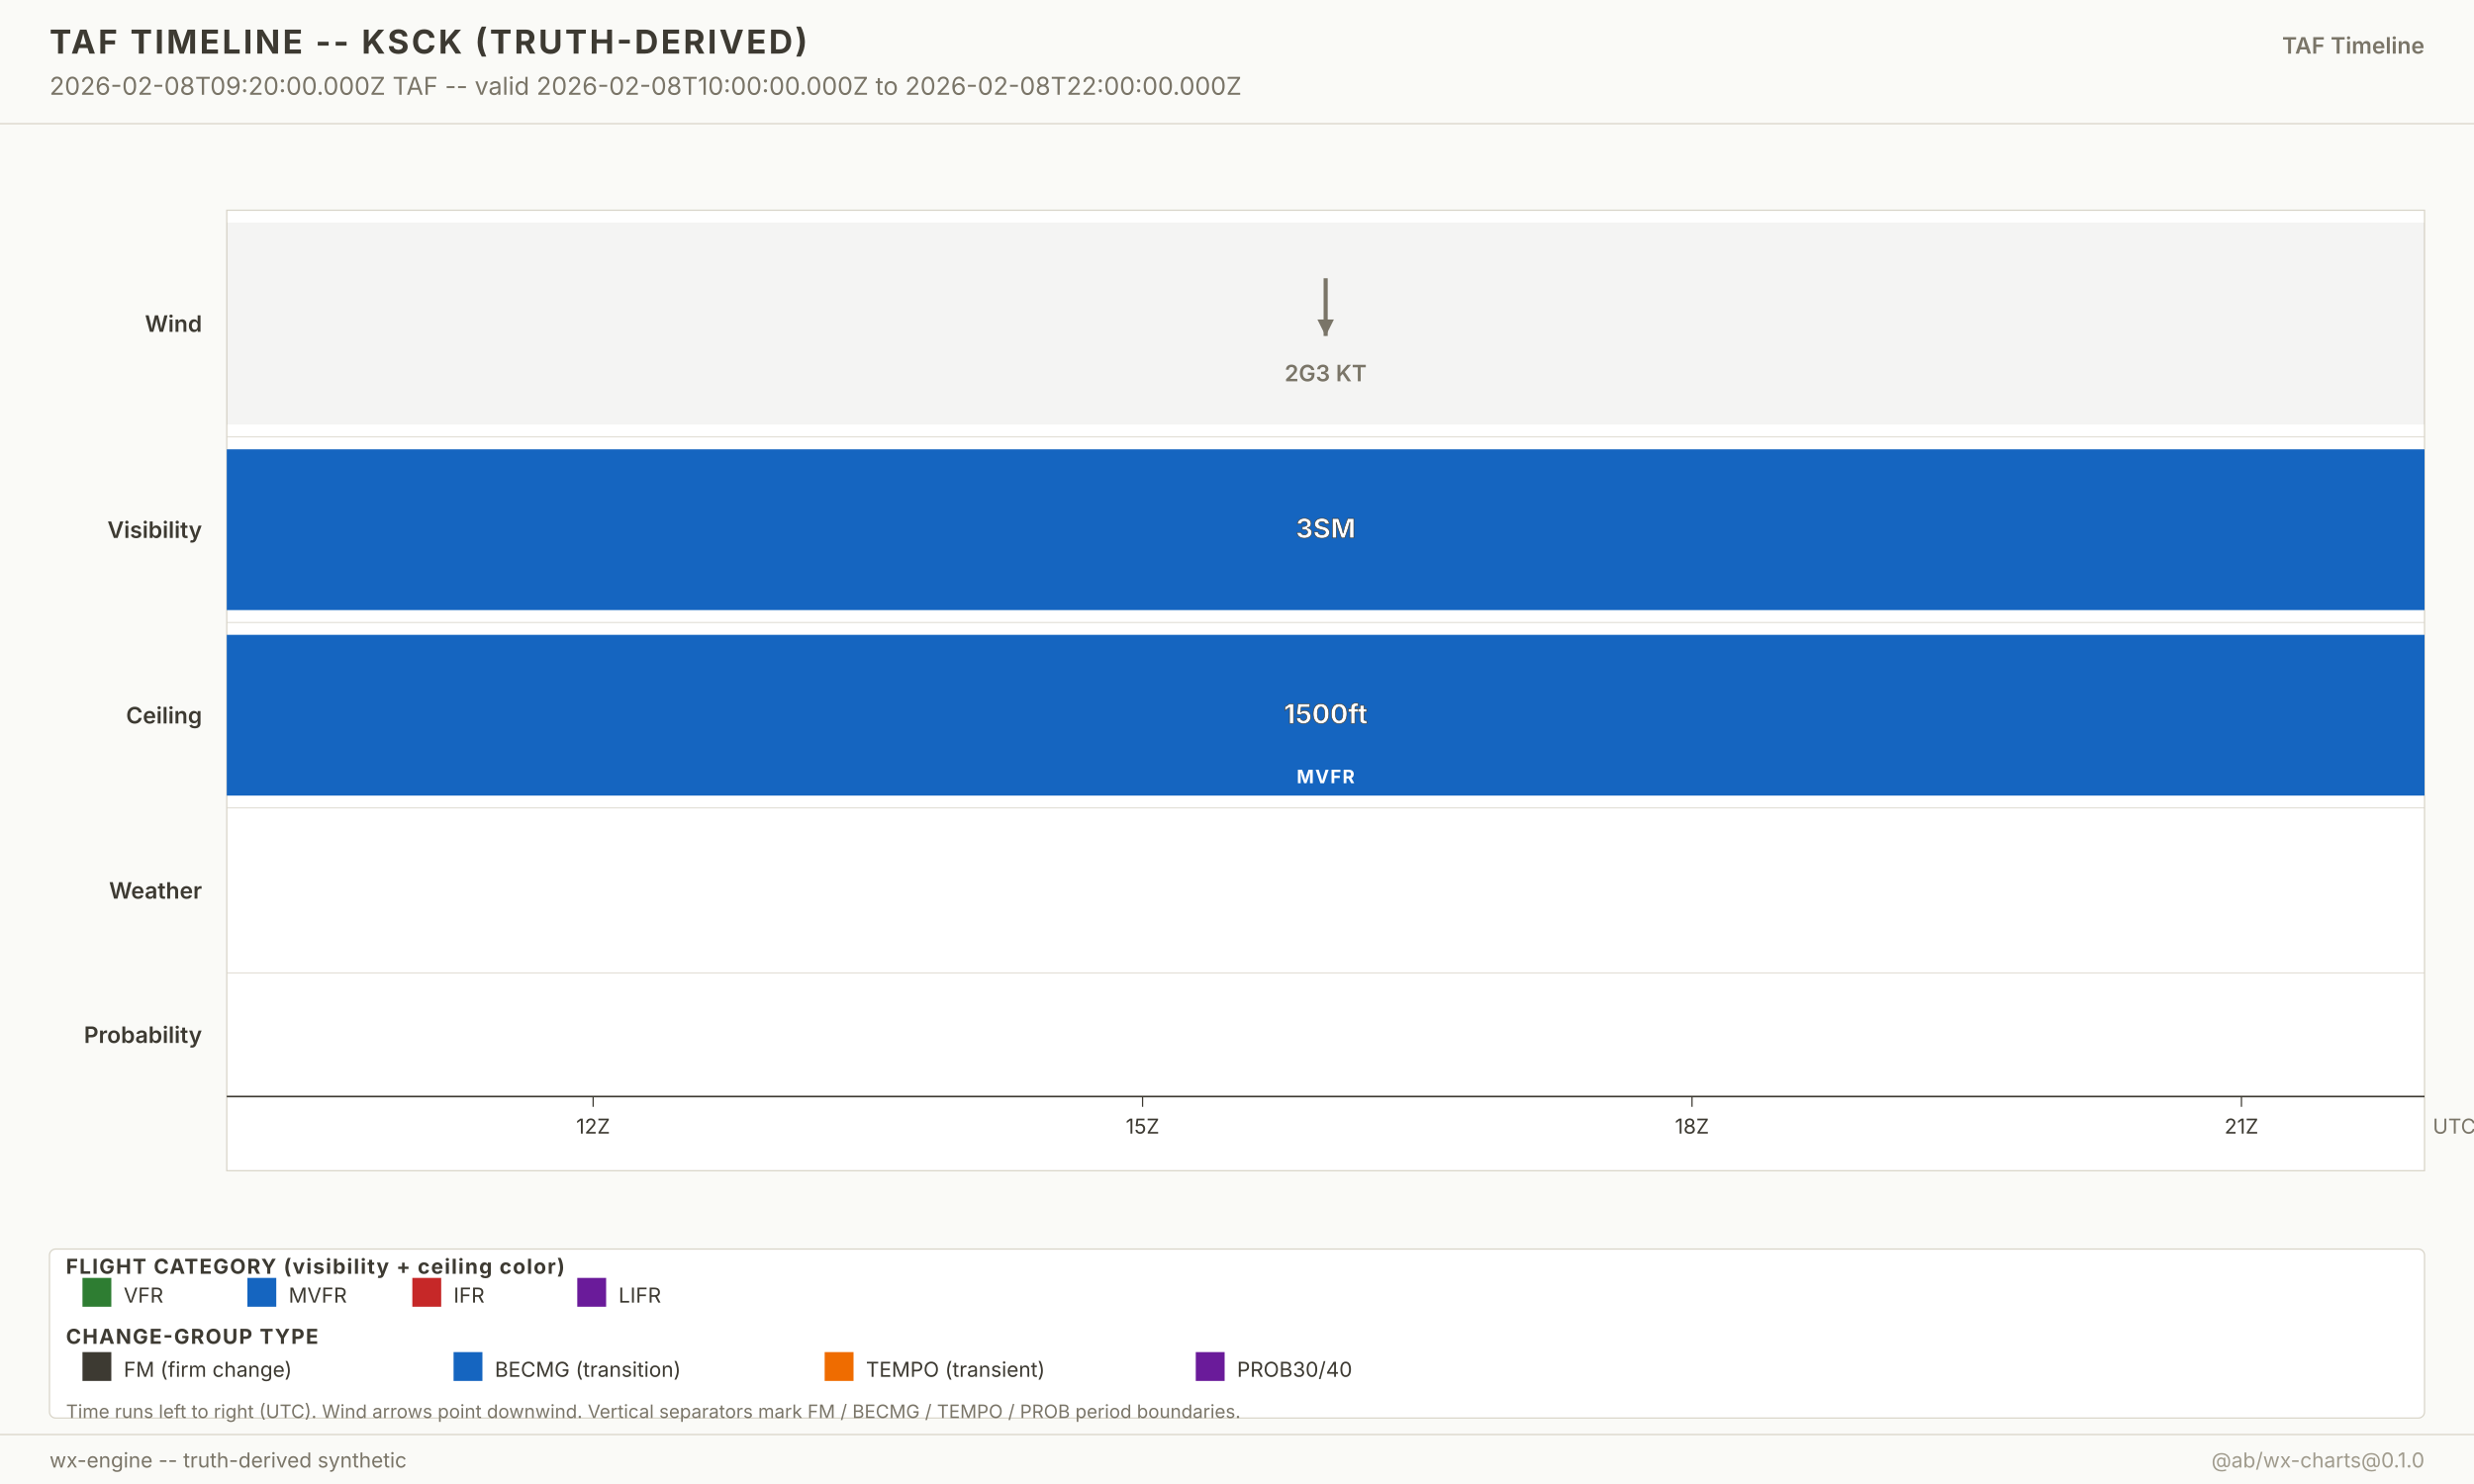
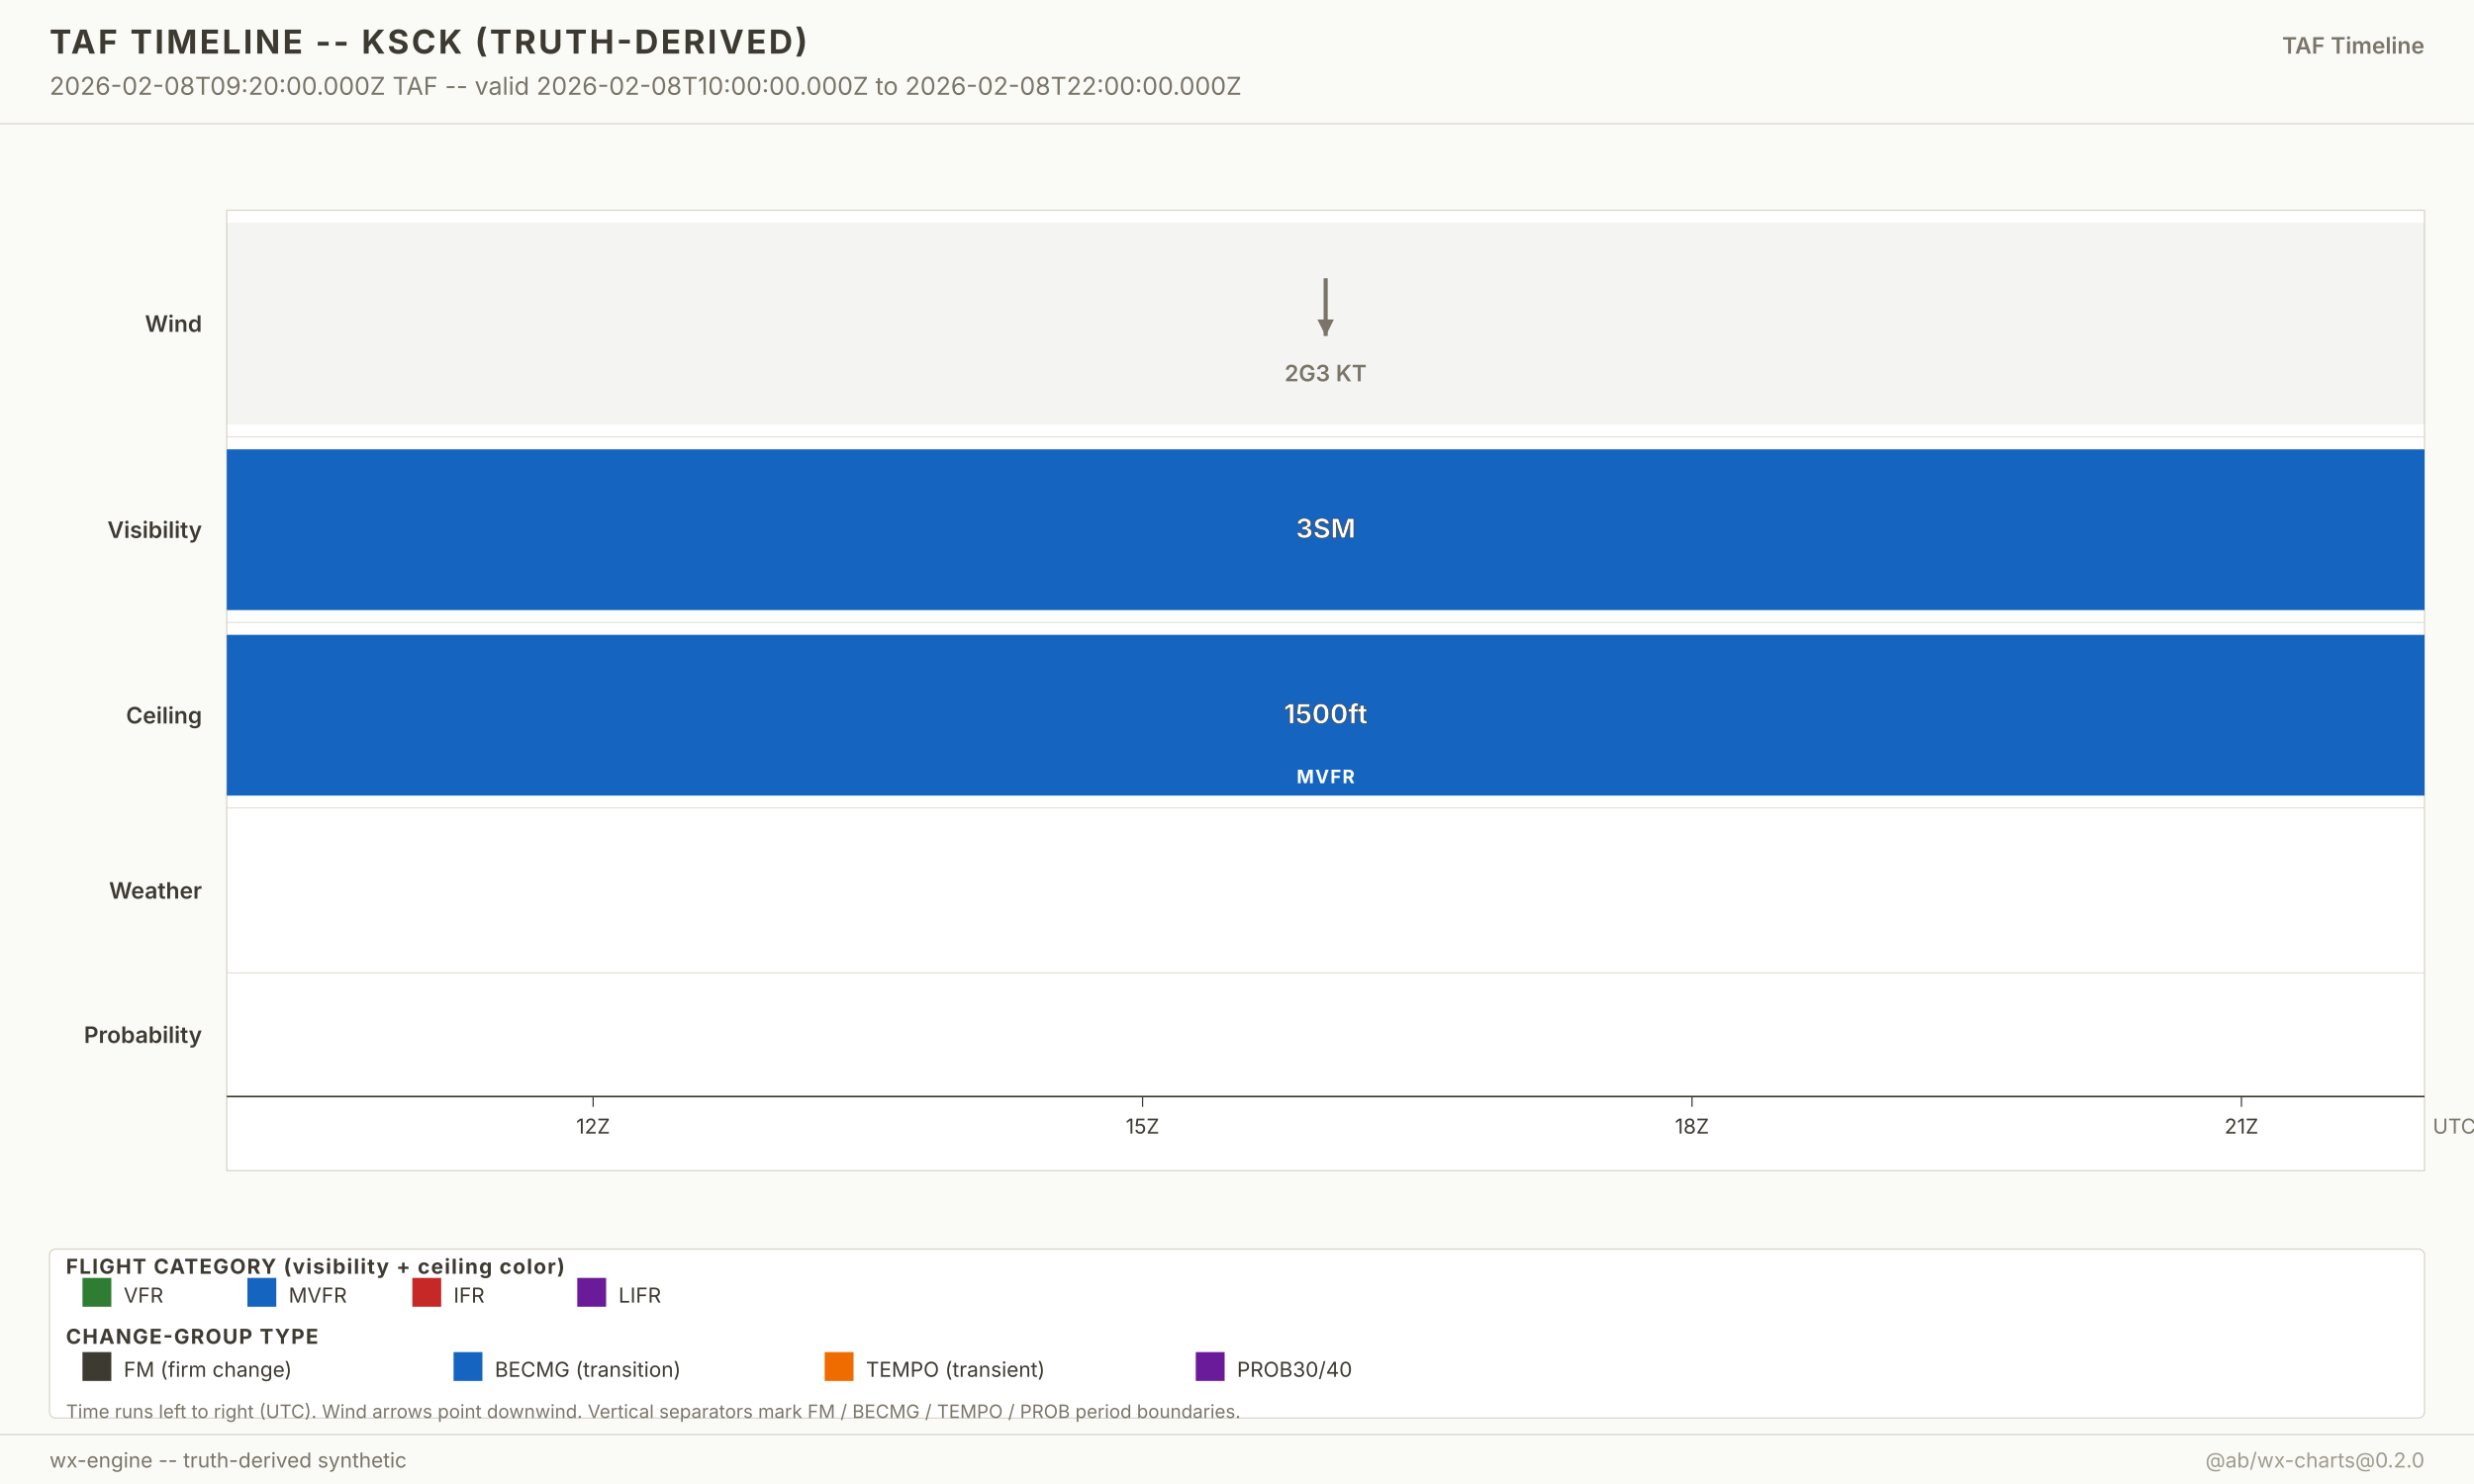
<svg xmlns="http://www.w3.org/2000/svg" width="1200" height="720" viewBox="0 0 1200 720" font-family="-apple-system, system-ui, sans-serif">
  <g class="layer-background">
    <rect x="0" y="0" width="1200" height="720" fill="#fafaf7" />
  </g>
  <g class="layer-graticule" />
+   <g class="layer-north-america-context" />
  <g class="layer-basemap-fill" />
  <g class="layer-basemap-borders" />
  <g class="layer-raster-overlay" />
  <g class="layer-basemap-re-stroke" />
  <g class="layer-vector-symbology">
    <g class="timeline-plot">
      <rect x="110" y="102" width="1066" height="466" fill="white" stroke="#d8d4c8" stroke-width="0.6" />
      <text x="98" y="161.0" text-anchor="end" font-size="11" font-weight="600" fill="#3d3a32">Wind</text>
      <rect x="110.0" y="108.0" width="1066.0" height="98.0" fill="#7a7568" fill-opacity="0.08" />
      <g opacity="1">
        <line x1="643.0" y1="135.0" x2="643.0" y2="163.0" stroke="#7a7568" stroke-width="2" />
        <polygon points="643.0,163.0 639.0,155.0 647.0,155.0" fill="#7a7568" />
      </g>
      <text x="643.0" y="185.0" text-anchor="middle" font-size="11" font-weight="600" fill="#7a7568" opacity="1">2G3 KT</text>
      <line x1="110" y1="212.0" x2="1176.0" y2="212.0" stroke="#d8d4c8" stroke-width="0.4" />
      <text x="98" y="261.0" text-anchor="end" font-size="11" font-weight="600" fill="#3d3a32">Visibility</text>
      <rect x="110.0" y="218.0" width="1066.0" height="78.0" fill="#1565c0" fill-opacity="1" />
      <text x="643.0" y="261.0" text-anchor="middle" font-size="13" font-weight="700" fill="white" stroke="#3d3a32" stroke-width="0.3">3SM</text>
      <line x1="110" y1="302.0" x2="1176.0" y2="302.0" stroke="#d8d4c8" stroke-width="0.4" />
      <text x="98" y="351.0" text-anchor="end" font-size="11" font-weight="600" fill="#3d3a32">Ceiling</text>
      <rect x="110.0" y="308.0" width="1066.0" height="78.0" fill="#1565c0" fill-opacity="1" />
      <text x="643.0" y="351.0" text-anchor="middle" font-size="13" font-weight="700" fill="white" stroke="#3d3a32" stroke-width="0.3">1500ft</text>
      <text x="643.0" y="380.0" text-anchor="middle" font-size="9" font-weight="700" fill="white" letter-spacing="0.6">MVFR</text>
      <line x1="110" y1="392.0" x2="1176.0" y2="392.0" stroke="#d8d4c8" stroke-width="0.4" />
      <text x="98" y="436.0" text-anchor="end" font-size="11" font-weight="600" fill="#3d3a32">Weather</text>
      <line x1="110" y1="472.0" x2="1176.0" y2="472.0" stroke="#d8d4c8" stroke-width="0.4" />
      <text x="98" y="506.0" text-anchor="end" font-size="11" font-weight="600" fill="#3d3a32">Probability</text>
      <line x1="110" y1="532.0" x2="1176.0" y2="532.0" stroke="#3d3a32" stroke-width="0.8" />
      <g class="time-axis">
        <line x1="287.7" y1="532.0" x2="287.7" y2="537.0" stroke="#3d3a32" stroke-width="0.6" />
        <text x="287.7" y="550.0" text-anchor="middle" font-size="10" fill="#3d3a32">12Z</text>
        <line x1="554.2" y1="532.0" x2="554.2" y2="537.0" stroke="#3d3a32" stroke-width="0.6" />
        <text x="554.2" y="550.0" text-anchor="middle" font-size="10" fill="#3d3a32">15Z</text>
        <line x1="820.7" y1="532.0" x2="820.7" y2="537.0" stroke="#3d3a32" stroke-width="0.6" />
        <text x="820.7" y="550.0" text-anchor="middle" font-size="10" fill="#3d3a32">18Z</text>
        <line x1="1087.2" y1="532.0" x2="1087.2" y2="537.0" stroke="#3d3a32" stroke-width="0.6" />
        <text x="1087.2" y="550.0" text-anchor="middle" font-size="10" fill="#3d3a32">21Z</text>
        <text x="1180.0" y="550.0" font-size="10" fill="#7a7568">UTC</text>
      </g>
    </g>
  </g>
  <g class="layer-point-symbology" />
  <g class="layer-chrome">
    <g class="chrome-title">
      <rect x="0" y="0" width="1200" height="60" fill="#fafaf7" />
      <line x1="0" y1="60" x2="1200" y2="60" stroke="#d8d4c8" stroke-width="0.6" />
      <text x="24" y="26" font-size="16" font-weight="700" fill="#3d3a32" letter-spacing="1.2">TAF TIMELINE -- KSCK (TRUTH-DERIVED)</text>
      <text x="24" y="46" font-size="12" fill="#7a7568">2026-02-08T09:20:00.000Z TAF -- valid 2026-02-08T10:00:00.000Z to 2026-02-08T22:00:00.000Z</text>
      <text x="1176" y="26" text-anchor="end" font-size="11" font-weight="600" fill="#7a7568">TAF Timeline</text>
    </g>
    <g class="footer-taf-legend">
      <rect x="24" y="606" width="1152" height="82" fill="white" fill-opacity="0.94" stroke="#d8d4c8" stroke-width="0.6" rx="3" />
      <text x="32" y="618.0" font-size="10" font-weight="700" fill="#3d3a32" letter-spacing="0.6">FLIGHT CATEGORY (visibility + ceiling color)</text>
      <rect x="40" y="620.0" width="14" height="14" fill="#2e7d32" />
      <text x="60" y="632.0" font-size="10" fill="#3d3a32">VFR</text>
      <rect x="120" y="620.0" width="14" height="14" fill="#1565c0" />
      <text x="140" y="632.0" font-size="10" fill="#3d3a32">MVFR</text>
      <rect x="200" y="620.0" width="14" height="14" fill="#c62828" />
      <text x="220" y="632.0" font-size="10" fill="#3d3a32">IFR</text>
      <rect x="280" y="620.0" width="14" height="14" fill="#6a1b9a" />
      <text x="300" y="632.0" font-size="10" fill="#3d3a32">LIFR</text>
      <text x="32" y="652.0" font-size="10" font-weight="700" fill="#3d3a32" letter-spacing="0.6">CHANGE-GROUP TYPE</text>
      <rect x="40" y="656.0" width="14" height="14" fill="#3d3a32" />
      <text x="60" y="668.0" font-size="10" fill="#3d3a32">FM (firm change)</text>
      <rect x="220" y="656.0" width="14" height="14" fill="#1565c0" />
      <text x="240" y="668.0" font-size="10" fill="#3d3a32">BECMG (transition)</text>
      <rect x="400" y="656.0" width="14" height="14" fill="#ef6c00" />
      <text x="420" y="668.0" font-size="10" fill="#3d3a32">TEMPO (transient)</text>
      <rect x="580" y="656.0" width="14" height="14" fill="#6a1b9a" />
      <text x="600" y="668.0" font-size="10" fill="#3d3a32">PROB30/40</text>
      <text x="32" y="688.0" font-size="9" fill="#7a7568">Time runs left to right (UTC). Wind arrows point downwind. Vertical separators mark FM / BECMG / TEMPO / PROB period boundaries.</text>
    </g>
    <g class="chrome-footer">
      <rect x="0" y="696" width="1200" height="24" fill="#fafaf7" />
      <line x1="0" y1="696" x2="1200" y2="696" stroke="#d8d4c8" stroke-width="0.6" />
      <text x="24" y="712" font-size="10" fill="#7a7568">wx-engine -- truth-derived synthetic</text>
-       <text x="1176" y="712" text-anchor="end" font-size="10" fill="#a09b8d">@ab/wx-charts@0.1.0</text>
+       <text x="1176" y="712" text-anchor="end" font-size="10" fill="#a09b8d">@ab/wx-charts@0.2.0</text>
    </g>
  </g>
</svg>
